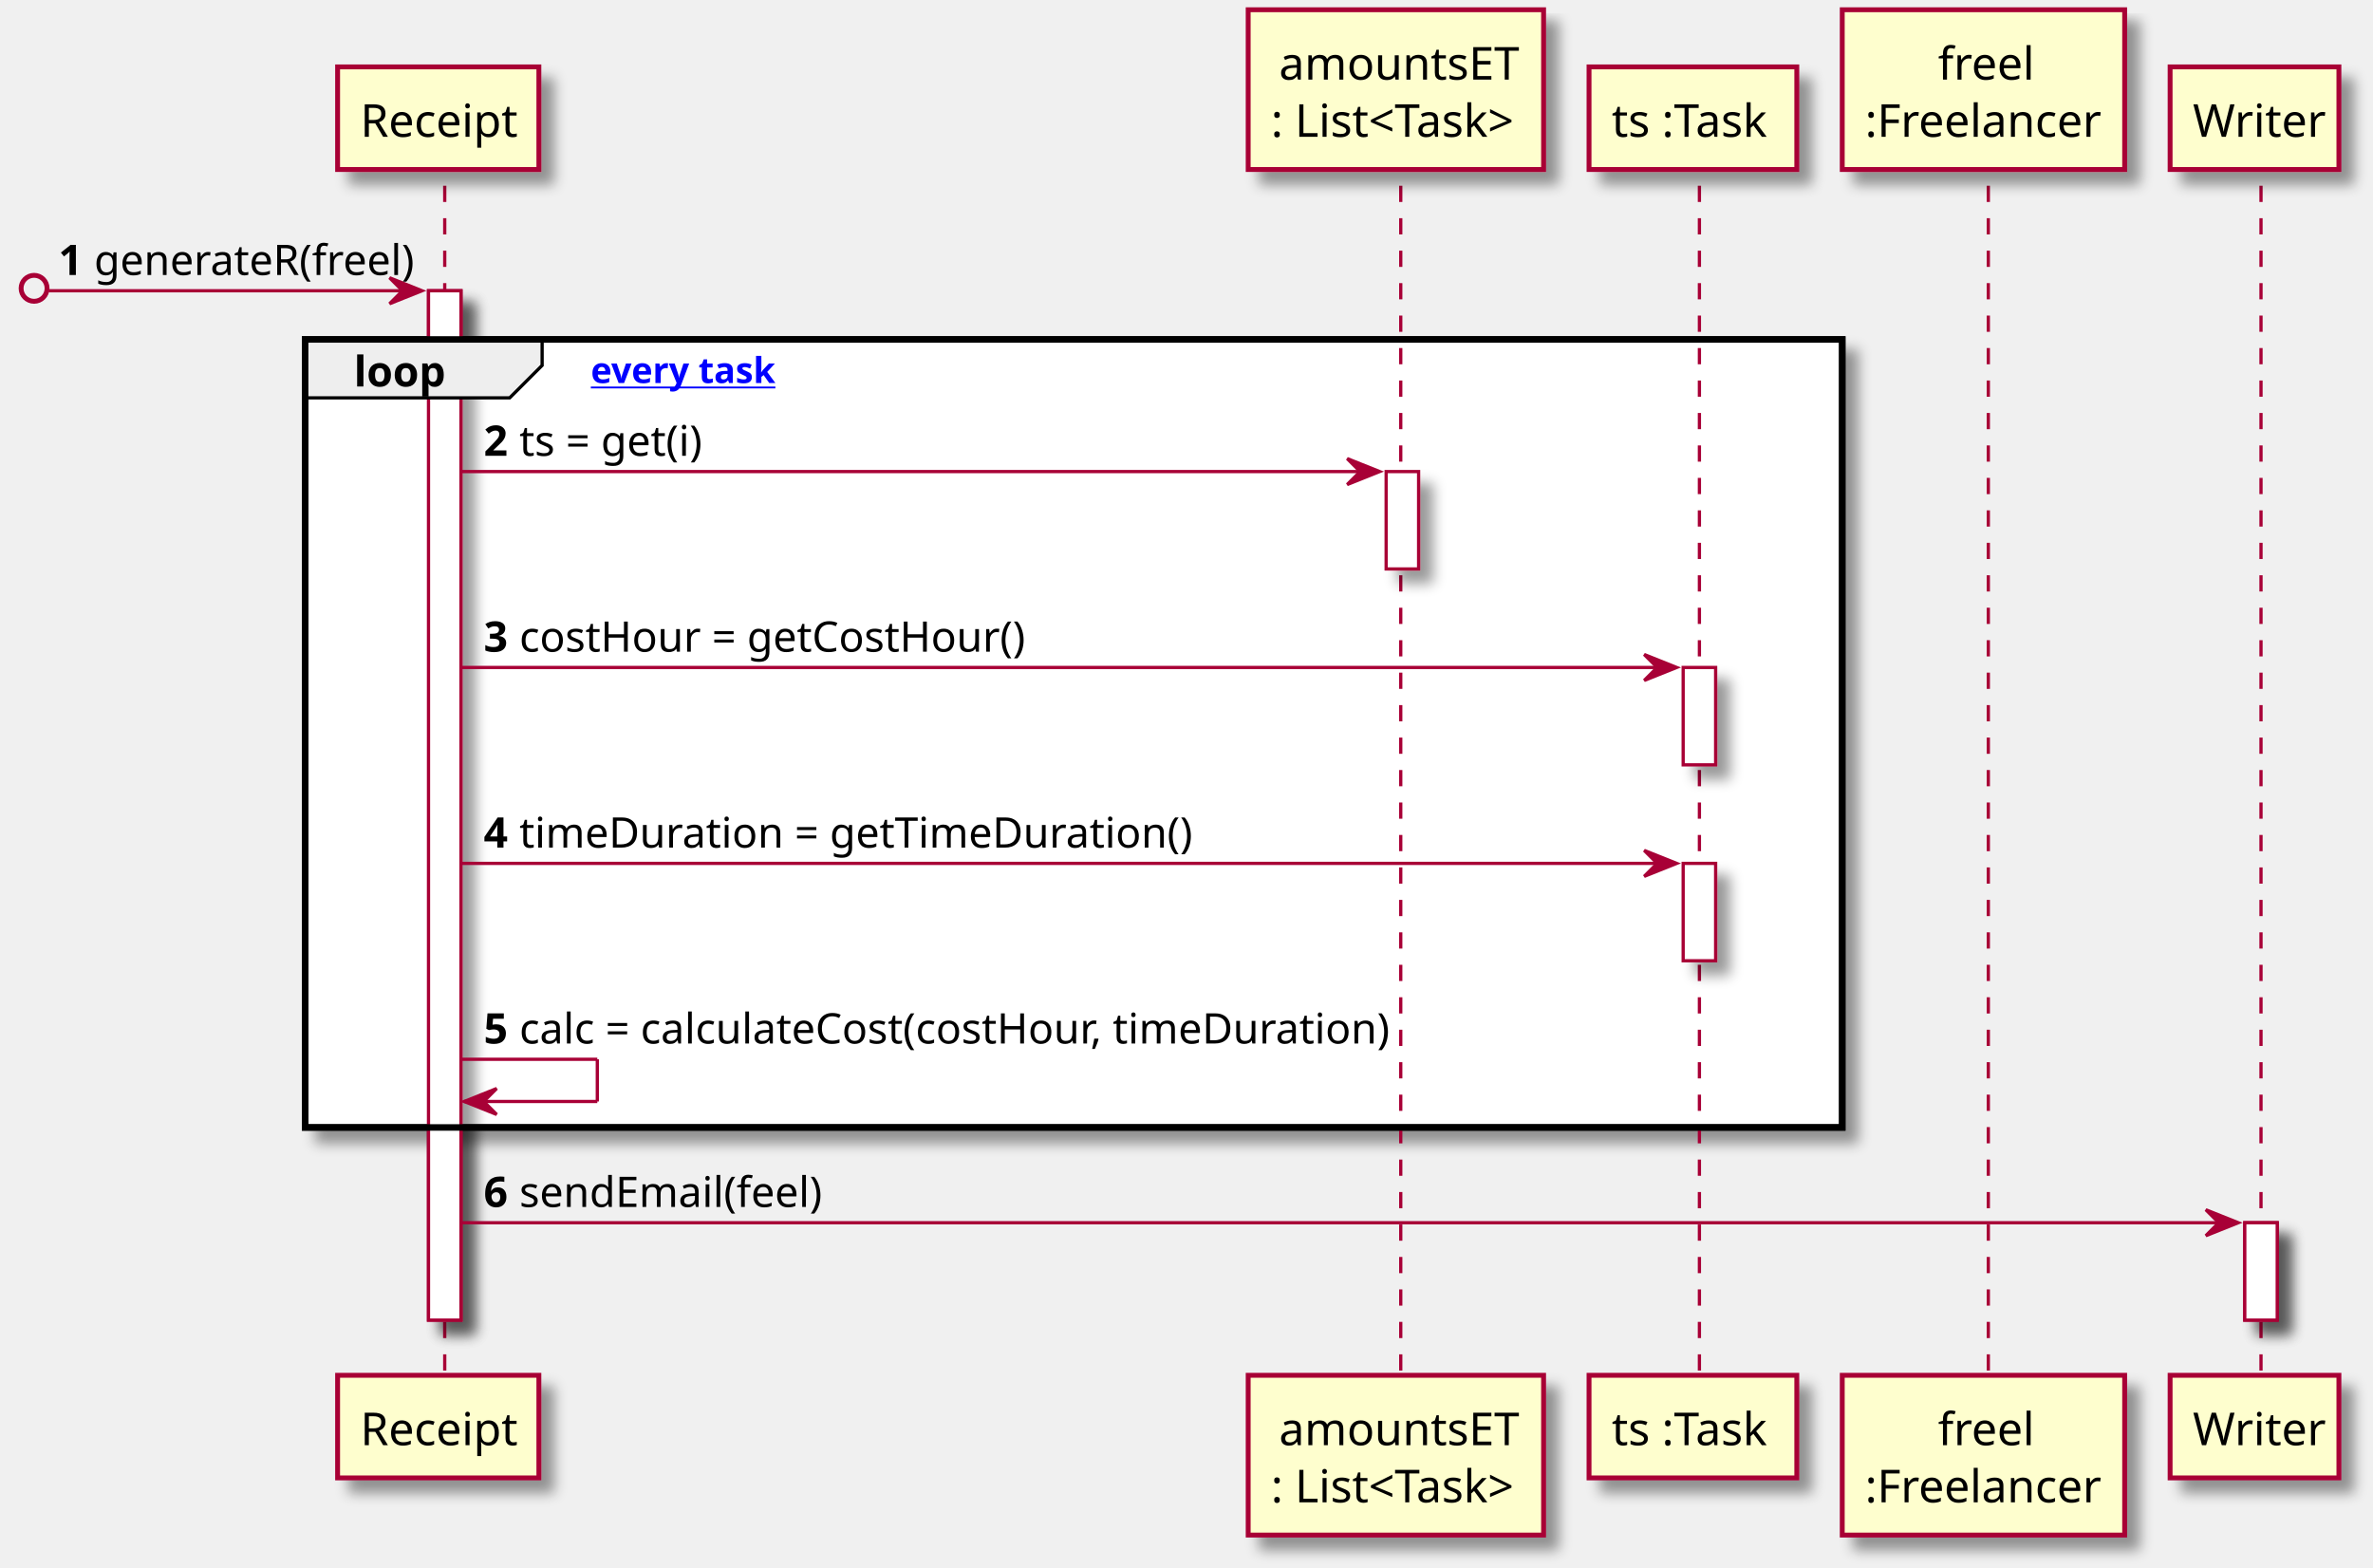
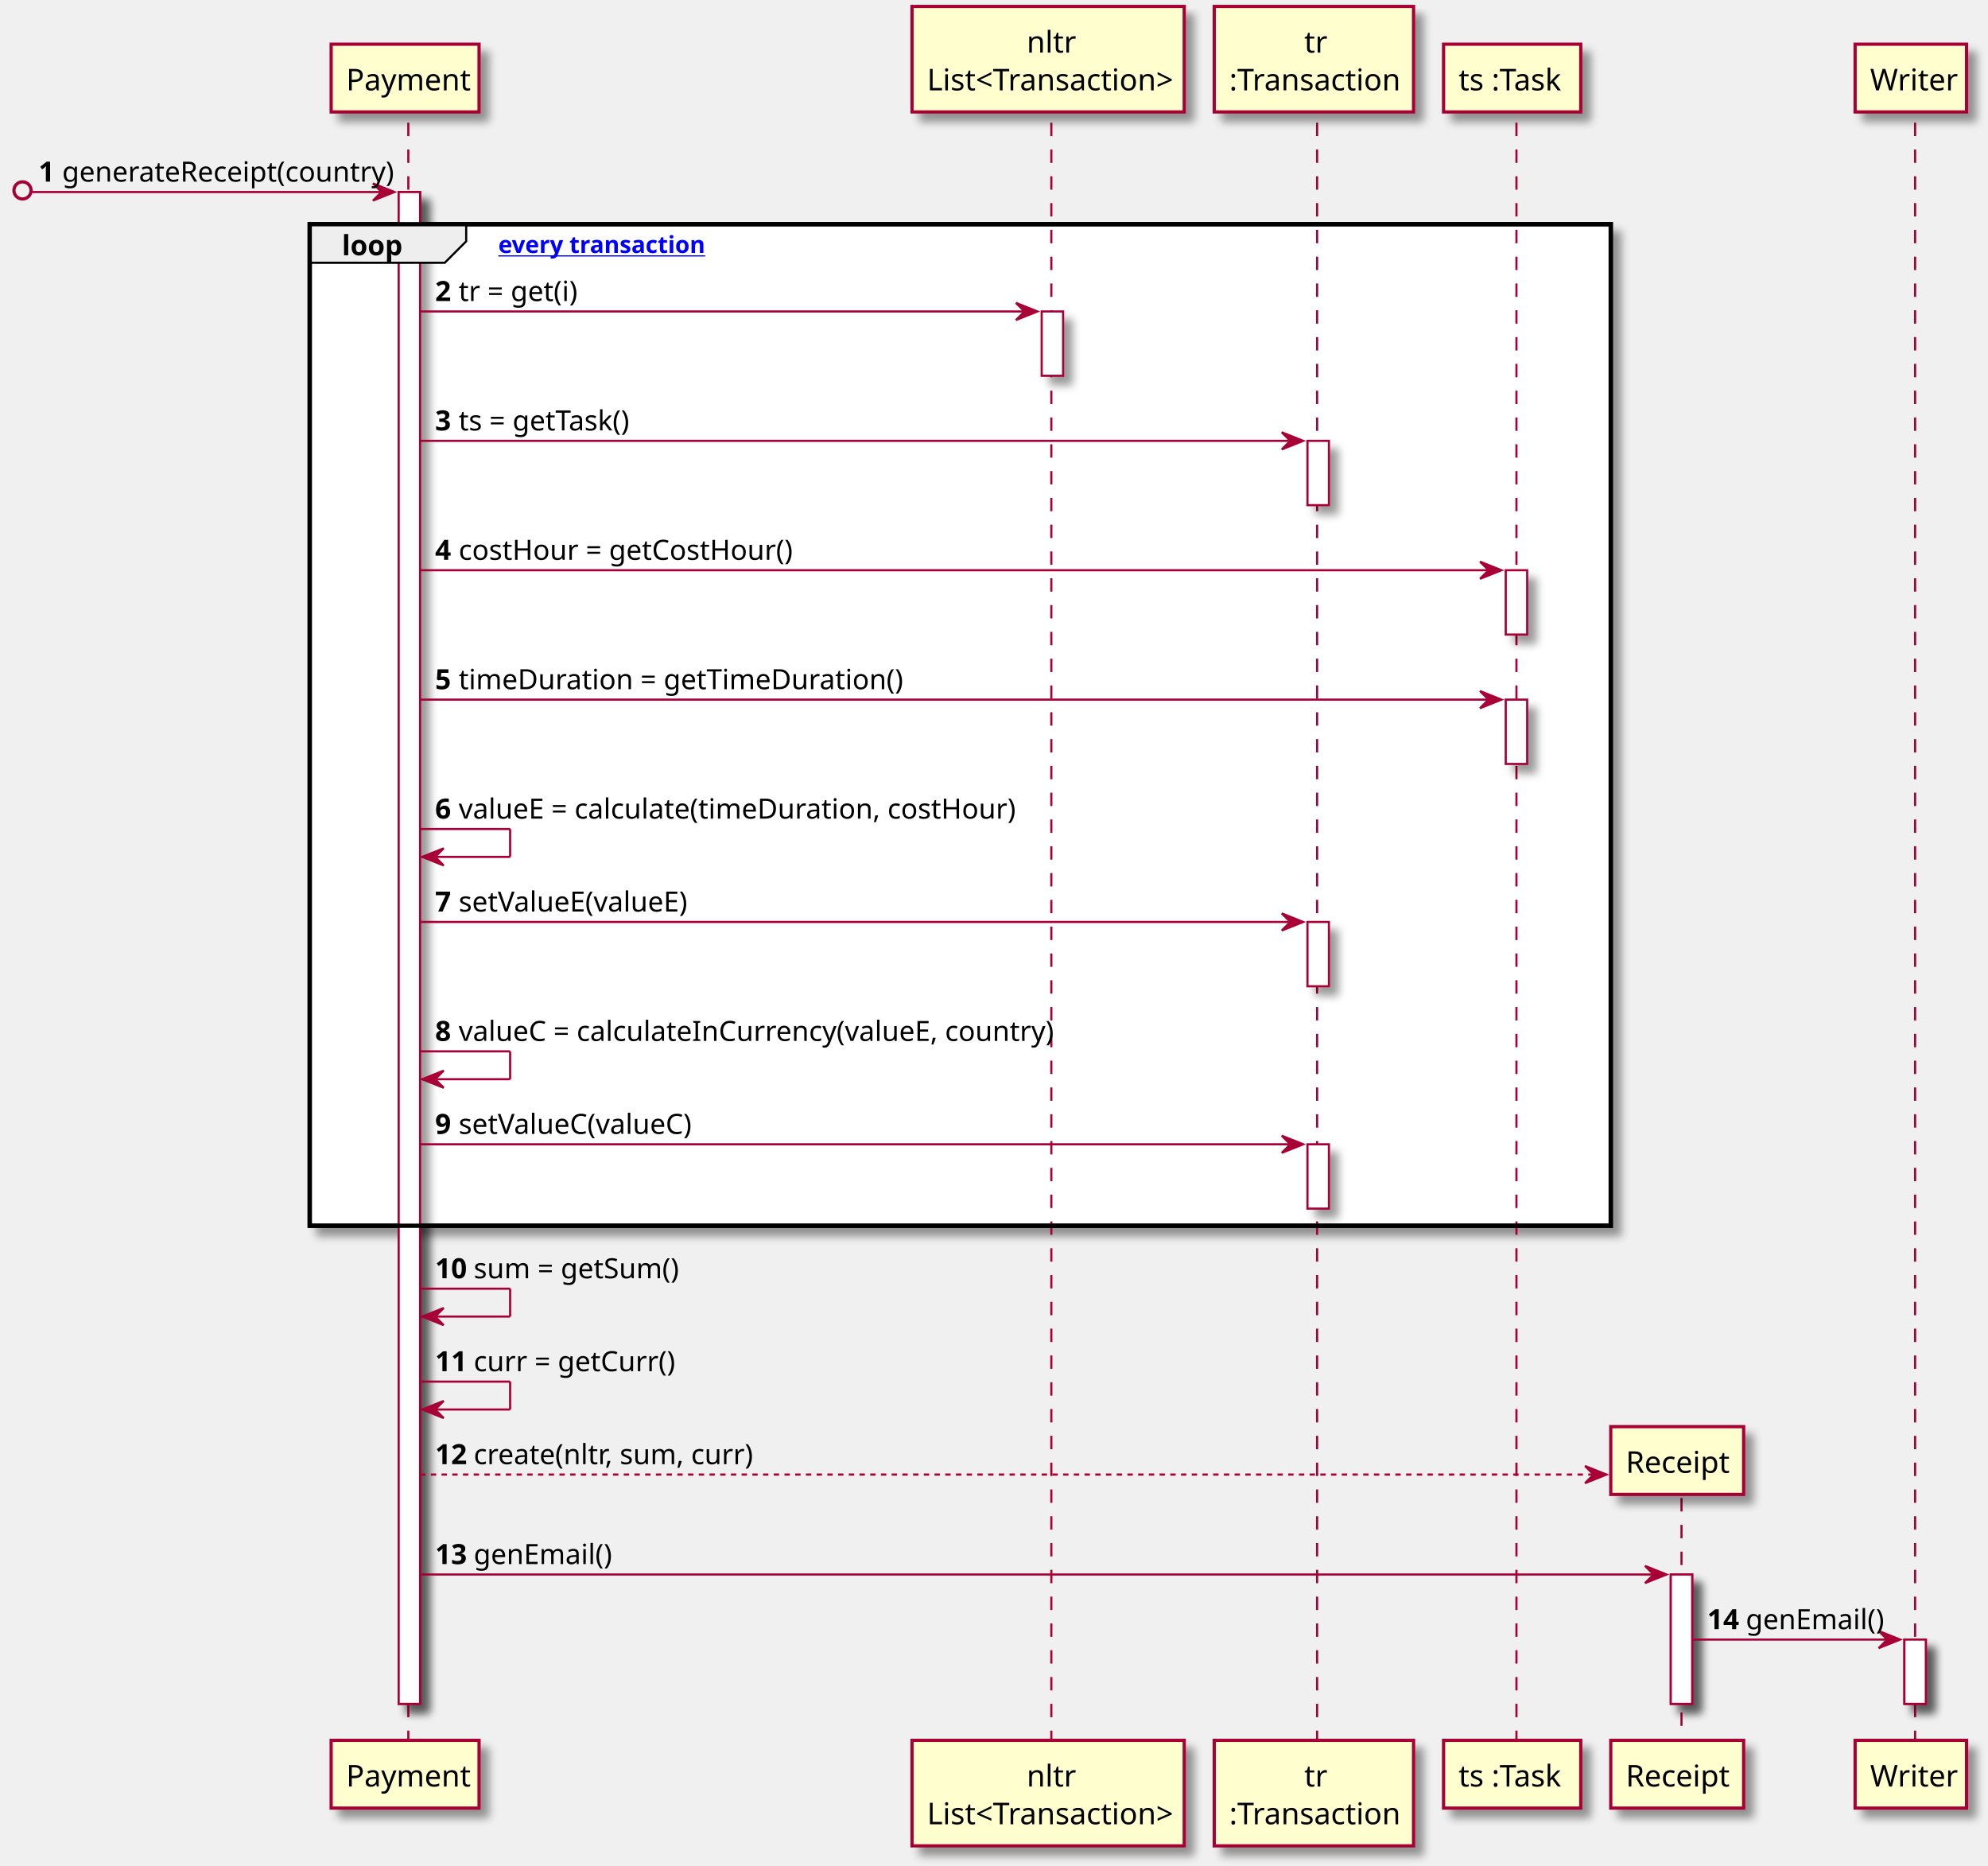
- <svg xmlns="http://www.w3.org/2000/svg" xmlns:xlink="http://www.w3.org/1999/xlink" contentScriptType="application/ecmascript" contentStyleType="text/css" height="483px" preserveAspectRatio="none" style="width:731px;height:483px;" version="1.1" viewBox="0 0 731 483" width="731px" zoomAndPan="magnify">
+ <svg xmlns="http://www.w3.org/2000/svg" xmlns:xlink="http://www.w3.org/1999/xlink" contentScriptType="application/ecmascript" contentStyleType="text/css" height="696.8px" preserveAspectRatio="none" style="width:742px;height:696px;" version="1.1" viewBox="0 0 742 696" width="742.4px" zoomAndPan="magnify">
  <defs>
-     <filter height="300%" id="f5ndkppv0jys4" width="300%" x="-1" y="-1">
-       <feGaussianBlur result="blurOut" stdDeviation="2.0" />
+     <filter height="300%" id="f1i94cca7bxmw" width="300%" x="-1" y="-1">
+       <feGaussianBlur result="blurOut" stdDeviation="1.6" />
      <feColorMatrix in="blurOut" result="blurOut2" type="matrix" values="0 0 0 0 0 0 0 0 0 0 0 0 0 0 0 0 0 0 .4 0" />
-       <feOffset dx="4.0" dy="4.0" in="blurOut2" result="blurOut3" />
+       <feOffset dx="3.2" dy="3.2" in="blurOut2" result="blurOut3" />
      <feBlend in="SourceGraphic" in2="blurOut3" mode="normal" />
    </filter>
  </defs>
  <g>
-     <rect fill="#FFFFFF" filter="url(#f5ndkppv0jys4)" height="317.109" style="stroke: #A80036; stroke-width: 1.0;" width="10" x="132" y="89.57" />
-     <rect fill="#FFFFFF" filter="url(#f5ndkppv0jys4)" height="30" style="stroke: #A80036; stroke-width: 1.0;" width="10" x="427" y="145.273" />
-     <rect fill="#FFFFFF" filter="url(#f5ndkppv0jys4)" height="30" style="stroke: #A80036; stroke-width: 1.0;" width="10" x="518.5" y="205.625" />
-     <rect fill="#FFFFFF" filter="url(#f5ndkppv0jys4)" height="30" style="stroke: #A80036; stroke-width: 1.0;" width="10" x="518.5" y="265.977" />
-     <rect fill="#FFFFFF" filter="url(#f5ndkppv0jys4)" height="30" style="stroke: #A80036; stroke-width: 1.0;" width="10" x="691.5" y="376.68" />
-     <rect fill="#FFFFFF" filter="url(#f5ndkppv0jys4)" height="242.758" style="stroke: #000000; stroke-width: 2.0;" width="473.5" x="94" y="104.57" />
-     <line style="stroke: #A80036; stroke-width: 1.0; stroke-dasharray: 5.0,5.0;" x1="137" x2="137" y1="57.219" y2="424.68" />
-     <line style="stroke: #A80036; stroke-width: 1.0; stroke-dasharray: 5.0,5.0;" x1="431.5" x2="431.5" y1="57.219" y2="424.68" />
-     <line style="stroke: #A80036; stroke-width: 1.0; stroke-dasharray: 5.0,5.0;" x1="523.5" x2="523.5" y1="57.219" y2="424.68" />
-     <line style="stroke: #A80036; stroke-width: 1.0; stroke-dasharray: 5.0,5.0;" x1="612.5" x2="612.5" y1="57.219" y2="424.68" />
-     <line style="stroke: #A80036; stroke-width: 1.0; stroke-dasharray: 5.0,5.0;" x1="696.5" x2="696.5" y1="57.219" y2="424.68" />
-     <rect fill="#FEFECE" filter="url(#f5ndkppv0jys4)" height="31.609" style="stroke: #A80036; stroke-width: 1.5;" width="62" x="104" y="20.609" />
-     <text fill="#000000" font-family="sans-serif" font-size="14" lengthAdjust="spacingAndGlyphs" textLength="48" x="111" y="42.143">Receipt</text>
-     <rect fill="#FEFECE" filter="url(#f5ndkppv0jys4)" height="31.609" style="stroke: #A80036; stroke-width: 1.5;" width="62" x="104" y="423.68" />
-     <text fill="#000000" font-family="sans-serif" font-size="14" lengthAdjust="spacingAndGlyphs" textLength="48" x="111" y="445.213">Receipt</text>
-     <rect fill="#FEFECE" filter="url(#f5ndkppv0jys4)" height="49.219" style="stroke: #A80036; stroke-width: 1.5;" width="91" x="384.5" y="3" />
-     <text fill="#000000" font-family="sans-serif" font-size="14" lengthAdjust="spacingAndGlyphs" textLength="72" x="394" y="24.533">amountsET</text>
-     <text fill="#000000" font-family="sans-serif" font-size="14" lengthAdjust="spacingAndGlyphs" textLength="77" x="391.5" y="42.143">: List&lt;Task&gt;</text>
-     <rect fill="#FEFECE" filter="url(#f5ndkppv0jys4)" height="49.219" style="stroke: #A80036; stroke-width: 1.5;" width="91" x="384.5" y="423.68" />
-     <text fill="#000000" font-family="sans-serif" font-size="14" lengthAdjust="spacingAndGlyphs" textLength="72" x="394" y="445.213">amountsET</text>
-     <text fill="#000000" font-family="sans-serif" font-size="14" lengthAdjust="spacingAndGlyphs" textLength="77" x="391.5" y="462.822">: List&lt;Task&gt;</text>
-     <rect fill="#FEFECE" filter="url(#f5ndkppv0jys4)" height="31.609" style="stroke: #A80036; stroke-width: 1.5;" width="64" x="489.5" y="20.609" />
-     <text fill="#000000" font-family="sans-serif" font-size="14" lengthAdjust="spacingAndGlyphs" textLength="50" x="496.5" y="42.143">ts :Task</text>
-     <rect fill="#FEFECE" filter="url(#f5ndkppv0jys4)" height="31.609" style="stroke: #A80036; stroke-width: 1.5;" width="64" x="489.5" y="423.68" />
-     <text fill="#000000" font-family="sans-serif" font-size="14" lengthAdjust="spacingAndGlyphs" textLength="50" x="496.5" y="445.213">ts :Task</text>
-     <rect fill="#FEFECE" filter="url(#f5ndkppv0jys4)" height="49.219" style="stroke: #A80036; stroke-width: 1.5;" width="87" x="567.5" y="3" />
-     <text fill="#000000" font-family="sans-serif" font-size="14" lengthAdjust="spacingAndGlyphs" textLength="28" x="597" y="24.533">freel</text>
-     <text fill="#000000" font-family="sans-serif" font-size="14" lengthAdjust="spacingAndGlyphs" textLength="73" x="574.5" y="42.143">:Freelancer</text>
-     <rect fill="#FEFECE" filter="url(#f5ndkppv0jys4)" height="49.219" style="stroke: #A80036; stroke-width: 1.5;" width="87" x="567.5" y="423.68" />
-     <text fill="#000000" font-family="sans-serif" font-size="14" lengthAdjust="spacingAndGlyphs" textLength="28" x="597" y="445.213">freel</text>
-     <text fill="#000000" font-family="sans-serif" font-size="14" lengthAdjust="spacingAndGlyphs" textLength="73" x="574.5" y="462.822">:Freelancer</text>
-     <rect fill="#FEFECE" filter="url(#f5ndkppv0jys4)" height="31.609" style="stroke: #A80036; stroke-width: 1.5;" width="52" x="668.5" y="20.609" />
-     <text fill="#000000" font-family="sans-serif" font-size="14" lengthAdjust="spacingAndGlyphs" textLength="38" x="675.5" y="42.143">Writer</text>
-     <rect fill="#FEFECE" filter="url(#f5ndkppv0jys4)" height="31.609" style="stroke: #A80036; stroke-width: 1.5;" width="52" x="668.5" y="423.68" />
-     <text fill="#000000" font-family="sans-serif" font-size="14" lengthAdjust="spacingAndGlyphs" textLength="38" x="675.5" y="445.213">Writer</text>
-     <rect fill="#FFFFFF" filter="url(#f5ndkppv0jys4)" height="317.109" style="stroke: #A80036; stroke-width: 1.0;" width="10" x="132" y="89.57" />
-     <rect fill="#FFFFFF" filter="url(#f5ndkppv0jys4)" height="30" style="stroke: #A80036; stroke-width: 1.0;" width="10" x="427" y="145.273" />
-     <rect fill="#FFFFFF" filter="url(#f5ndkppv0jys4)" height="30" style="stroke: #A80036; stroke-width: 1.0;" width="10" x="518.5" y="205.625" />
-     <rect fill="#FFFFFF" filter="url(#f5ndkppv0jys4)" height="30" style="stroke: #A80036; stroke-width: 1.0;" width="10" x="518.5" y="265.977" />
-     <rect fill="#FFFFFF" filter="url(#f5ndkppv0jys4)" height="30" style="stroke: #A80036; stroke-width: 1.0;" width="10" x="691.5" y="376.68" />
-     <ellipse cx="10.5" cy="88.82" fill="none" rx="4" ry="4" style="stroke: #A80036; stroke-width: 1.5;" />
-     <polygon fill="#A80036" points="120,85.57,130,89.57,120,93.57,124,89.57" style="stroke: #A80036; stroke-width: 1.0;" />
-     <line style="stroke: #A80036; stroke-width: 1.0;" x1="15" x2="126" y1="89.57" y2="89.57" />
-     <text fill="#000000" font-family="sans-serif" font-size="13" font-weight="bold" lengthAdjust="spacingAndGlyphs" textLength="7" x="18" y="84.714">1</text>
-     <text fill="#000000" font-family="sans-serif" font-size="13" lengthAdjust="spacingAndGlyphs" textLength="91" x="29" y="84.714">generateR(freel)</text>
-     <path d="M94,104.57 L167,104.57 L167,112.57 L157,122.57 L94,122.57 L94,104.57 " fill="#EEEEEE" style="stroke: #000000; stroke-width: 1.0;" />
-     <rect fill="none" height="242.758" style="stroke: #000000; stroke-width: 2.0;" width="473.5" x="94" y="104.57" />
-     <text fill="#000000" font-family="sans-serif" font-size="13" font-weight="bold" lengthAdjust="spacingAndGlyphs" textLength="28" x="109" y="119.065">loop</text>
+     <rect fill="#FFFFFF" filter="url(#f1i94cca7bxmw)" height="564.144" style="stroke: #A80036; stroke-width: 0.8;" width="8" x="148.8" y="71.656" />
+     <rect fill="#FFFFFF" filter="url(#f1i94cca7bxmw)" height="24" style="stroke: #A80036; stroke-width: 0.8;" width="8" x="388.8" y="116.219" />
+     <rect fill="#FFFFFF" filter="url(#f1i94cca7bxmw)" height="24" style="stroke: #A80036; stroke-width: 0.8;" width="8" x="488" y="164.5" />
+     <rect fill="#FFFFFF" filter="url(#f1i94cca7bxmw)" height="24" style="stroke: #A80036; stroke-width: 0.8;" width="8" x="488" y="344.025" />
+     <rect fill="#FFFFFF" filter="url(#f1i94cca7bxmw)" height="24" style="stroke: #A80036; stroke-width: 0.8;" width="8" x="488" y="426.988" />
+     <rect fill="#FFFFFF" filter="url(#f1i94cca7bxmw)" height="24" style="stroke: #A80036; stroke-width: 0.8;" width="8" x="562" y="212.781" />
+     <rect fill="#FFFFFF" filter="url(#f1i94cca7bxmw)" height="24" style="stroke: #A80036; stroke-width: 0.8;" width="8" x="562" y="261.062" />
+     <rect fill="#FFFFFF" filter="url(#f1i94cca7bxmw)" height="48.281" style="stroke: #A80036; stroke-width: 0.8;" width="8" x="623.6" y="587.519" />
+     <rect fill="#FFFFFF" filter="url(#f1i94cca7bxmw)" height="24" style="stroke: #A80036; stroke-width: 0.8;" width="8" x="710.8" y="611.8" />
+     <rect fill="#FFFFFF" filter="url(#f1i94cca7bxmw)" height="373.731" style="stroke: #000000; stroke-width: 1.6;" width="485.6" x="115.6" y="83.656" />
+     <line style="stroke: #A80036; stroke-width: 0.8; stroke-dasharray: 5.0,5.0;" x1="152.4" x2="152.4" y1="45.775" y2="650.2" />
+     <line style="stroke: #A80036; stroke-width: 0.8; stroke-dasharray: 5.0,5.0;" x1="392.4" x2="392.4" y1="45.775" y2="650.2" />
+     <line style="stroke: #A80036; stroke-width: 0.8; stroke-dasharray: 5.0,5.0;" x1="491.6" x2="491.6" y1="45.775" y2="650.2" />
+     <line style="stroke: #A80036; stroke-width: 0.8; stroke-dasharray: 5.0,5.0;" x1="566" x2="566" y1="45.775" y2="650.2" />
+     <line style="stroke: #A80036; stroke-width: 0.8; stroke-dasharray: 5.0,5.0;" x1="627.6" x2="627.6" y1="558.994" y2="650.2" />
+     <line style="stroke: #A80036; stroke-width: 0.8; stroke-dasharray: 5.0,5.0;" x1="714.8" x2="714.8" y1="45.775" y2="650.2" />
+     <rect fill="#FEFECE" filter="url(#f1i94cca7bxmw)" height="25.288" style="stroke: #A80036; stroke-width: 1.2;" width="55.2" x="123.6" y="16.488" />
+     <text fill="#000000" font-family="sans-serif" font-size="11.2" lengthAdjust="spacingAndGlyphs" textLength="44" x="129.2" y="33.714">Payment</text>
+     <rect fill="#FEFECE" filter="url(#f1i94cca7bxmw)" height="25.288" style="stroke: #A80036; stroke-width: 1.2;" width="55.2" x="123.6" y="649.4" />
+     <text fill="#000000" font-family="sans-serif" font-size="11.2" lengthAdjust="spacingAndGlyphs" textLength="44" x="129.2" y="666.627">Payment</text>
+     <rect fill="#FEFECE" filter="url(#f1i94cca7bxmw)" height="39.375" style="stroke: #A80036; stroke-width: 1.2;" width="101.6" x="340.4" y="2.4" />
+     <text fill="#000000" font-family="sans-serif" font-size="11.2" lengthAdjust="spacingAndGlyphs" textLength="16" x="383.2" y="19.627">nltr</text>
+     <text fill="#000000" font-family="sans-serif" font-size="11.2" lengthAdjust="spacingAndGlyphs" textLength="90.4" x="346" y="33.714">List&lt;Transaction&gt;</text>
+     <rect fill="#FEFECE" filter="url(#f1i94cca7bxmw)" height="39.375" style="stroke: #A80036; stroke-width: 1.2;" width="101.6" x="340.4" y="649.4" />
+     <text fill="#000000" font-family="sans-serif" font-size="11.2" lengthAdjust="spacingAndGlyphs" textLength="16" x="383.2" y="666.627">nltr</text>
+     <text fill="#000000" font-family="sans-serif" font-size="11.2" lengthAdjust="spacingAndGlyphs" textLength="90.4" x="346" y="680.714">List&lt;Transaction&gt;</text>
+     <rect fill="#FEFECE" filter="url(#f1i94cca7bxmw)" height="39.375" style="stroke: #A80036; stroke-width: 1.2;" width="74.4" x="453.2" y="2.4" />
+     <text fill="#000000" font-family="sans-serif" font-size="11.2" lengthAdjust="spacingAndGlyphs" textLength="7.2" x="486.8" y="19.627">tr</text>
+     <text fill="#000000" font-family="sans-serif" font-size="11.2" lengthAdjust="spacingAndGlyphs" textLength="63.2" x="458.8" y="33.714">:Transaction</text>
+     <rect fill="#FEFECE" filter="url(#f1i94cca7bxmw)" height="39.375" style="stroke: #A80036; stroke-width: 1.2;" width="74.4" x="453.2" y="649.4" />
+     <text fill="#000000" font-family="sans-serif" font-size="11.2" lengthAdjust="spacingAndGlyphs" textLength="7.2" x="486.8" y="666.627">tr</text>
+     <text fill="#000000" font-family="sans-serif" font-size="11.2" lengthAdjust="spacingAndGlyphs" textLength="63.2" x="458.8" y="680.714">:Transaction</text>
+     <rect fill="#FEFECE" filter="url(#f1i94cca7bxmw)" height="25.288" style="stroke: #A80036; stroke-width: 1.2;" width="51.2" x="538.8" y="16.488" />
+     <text fill="#000000" font-family="sans-serif" font-size="11.2" lengthAdjust="spacingAndGlyphs" textLength="40" x="544.4" y="33.714">ts :Task</text>
+     <rect fill="#FEFECE" filter="url(#f1i94cca7bxmw)" height="25.288" style="stroke: #A80036; stroke-width: 1.2;" width="51.2" x="538.8" y="649.4" />
+     <text fill="#000000" font-family="sans-serif" font-size="11.2" lengthAdjust="spacingAndGlyphs" textLength="40" x="544.4" y="666.627">ts :Task</text>
+     <rect fill="#FEFECE" filter="url(#f1i94cca7bxmw)" height="25.288" style="stroke: #A80036; stroke-width: 1.2;" width="49.6" x="601.2" y="649.4" />
+     <text fill="#000000" font-family="sans-serif" font-size="11.2" lengthAdjust="spacingAndGlyphs" textLength="38.4" x="606.8" y="666.627">Receipt</text>
+     <rect fill="#FEFECE" filter="url(#f1i94cca7bxmw)" height="25.288" style="stroke: #A80036; stroke-width: 1.2;" width="41.6" x="692.4" y="16.488" />
+     <text fill="#000000" font-family="sans-serif" font-size="11.2" lengthAdjust="spacingAndGlyphs" textLength="30.4" x="698" y="33.714">Writer</text>
+     <rect fill="#FEFECE" filter="url(#f1i94cca7bxmw)" height="25.288" style="stroke: #A80036; stroke-width: 1.2;" width="41.6" x="692.4" y="649.4" />
+     <text fill="#000000" font-family="sans-serif" font-size="11.2" lengthAdjust="spacingAndGlyphs" textLength="30.4" x="698" y="666.627">Writer</text>
+     <rect fill="#FFFFFF" filter="url(#f1i94cca7bxmw)" height="564.144" style="stroke: #A80036; stroke-width: 0.8;" width="8" x="148.8" y="71.656" />
+     <rect fill="#FFFFFF" filter="url(#f1i94cca7bxmw)" height="24" style="stroke: #A80036; stroke-width: 0.8;" width="8" x="388.8" y="116.219" />
+     <rect fill="#FFFFFF" filter="url(#f1i94cca7bxmw)" height="24" style="stroke: #A80036; stroke-width: 0.8;" width="8" x="488" y="164.5" />
+     <rect fill="#FFFFFF" filter="url(#f1i94cca7bxmw)" height="24" style="stroke: #A80036; stroke-width: 0.8;" width="8" x="488" y="344.025" />
+     <rect fill="#FFFFFF" filter="url(#f1i94cca7bxmw)" height="24" style="stroke: #A80036; stroke-width: 0.8;" width="8" x="488" y="426.988" />
+     <rect fill="#FFFFFF" filter="url(#f1i94cca7bxmw)" height="24" style="stroke: #A80036; stroke-width: 0.8;" width="8" x="562" y="212.781" />
+     <rect fill="#FFFFFF" filter="url(#f1i94cca7bxmw)" height="24" style="stroke: #A80036; stroke-width: 0.8;" width="8" x="562" y="261.062" />
+     <rect fill="#FFFFFF" filter="url(#f1i94cca7bxmw)" height="48.281" style="stroke: #A80036; stroke-width: 0.8;" width="8" x="623.6" y="587.519" />
+     <rect fill="#FFFFFF" filter="url(#f1i94cca7bxmw)" height="24" style="stroke: #A80036; stroke-width: 0.8;" width="8" x="710.8" y="611.8" />
+     <ellipse cx="8.4" cy="71.056" fill="none" rx="3.2" ry="3.2" style="stroke: #A80036; stroke-width: 1.2;" />
+     <polygon fill="#A80036" points="139.2,68.456,147.2,71.656,139.2,74.856,142.4,71.656" style="stroke: #A80036; stroke-width: 0.8;" />
+     <line style="stroke: #A80036; stroke-width: 0.8;" x1="12" x2="144" y1="71.656" y2="71.656" />
+     <text fill="#000000" font-family="sans-serif" font-size="10.4" font-weight="bold" lengthAdjust="spacingAndGlyphs" textLength="5.6" x="14.4" y="67.771">1</text>
+     <text fill="#000000" font-family="sans-serif" font-size="10.4" lengthAdjust="spacingAndGlyphs" textLength="116" x="23.2" y="67.771">generateReceipt(country)</text>
+     <path d="M115.6,83.656 L174,83.656 L174,90.056 L166,98.056 L115.6,98.056 L115.6,83.656 " fill="#EEEEEE" style="stroke: #000000; stroke-width: 0.8;" />
+     <rect fill="none" height="373.731" style="stroke: #000000; stroke-width: 1.6;" width="485.6" x="115.6" y="83.656" />
+     <text fill="#000000" font-family="sans-serif" font-size="10.4" font-weight="bold" lengthAdjust="spacingAndGlyphs" textLength="22.4" x="127.6" y="95.252">loop</text>
    <a href="for" target="_top" title="for" xlink:actuate="onRequest" xlink:href="for" xlink:show="new" xlink:title="for" xlink:type="simple">
-       <text fill="#0000FF" font-family="sans-serif" font-size="11" font-weight="bold" lengthAdjust="spacingAndGlyphs" text-decoration="underline" textLength="58" x="182" y="117.989">every task</text>
+       <text fill="#0000FF" font-family="sans-serif" font-size="8.8" font-weight="bold" lengthAdjust="spacingAndGlyphs" text-decoration="underline" textLength="76.8" x="186" y="94.391">every transaction</text>
    </a>
-     <polygon fill="#A80036" points="415,141.273,425,145.273,415,149.273,419,145.273" style="stroke: #A80036; stroke-width: 1.0;" />
-     <line style="stroke: #A80036; stroke-width: 1.0;" x1="142" x2="421" y1="145.273" y2="145.273" />
-     <text fill="#000000" font-family="sans-serif" font-size="13" font-weight="bold" lengthAdjust="spacingAndGlyphs" textLength="7" x="149" y="140.417">2</text>
-     <text fill="#000000" font-family="sans-serif" font-size="13" lengthAdjust="spacingAndGlyphs" textLength="56" x="160" y="140.417">ts = get(i)</text>
-     <polygon fill="#A80036" points="506.5,201.625,516.5,205.625,506.5,209.625,510.5,205.625" style="stroke: #A80036; stroke-width: 1.0;" />
-     <line style="stroke: #A80036; stroke-width: 1.0;" x1="142" x2="512.5" y1="205.625" y2="205.625" />
-     <text fill="#000000" font-family="sans-serif" font-size="13" font-weight="bold" lengthAdjust="spacingAndGlyphs" textLength="7" x="149" y="200.769">3</text>
-     <text fill="#000000" font-family="sans-serif" font-size="13" lengthAdjust="spacingAndGlyphs" textLength="148" x="160" y="200.769">costHour = getCostHour()</text>
-     <polygon fill="#A80036" points="506.5,261.977,516.5,265.977,506.5,269.977,510.5,265.977" style="stroke: #A80036; stroke-width: 1.0;" />
-     <line style="stroke: #A80036; stroke-width: 1.0;" x1="142" x2="512.5" y1="265.977" y2="265.977" />
-     <text fill="#000000" font-family="sans-serif" font-size="13" font-weight="bold" lengthAdjust="spacingAndGlyphs" textLength="7" x="149" y="261.12">4</text>
-     <text fill="#000000" font-family="sans-serif" font-size="13" lengthAdjust="spacingAndGlyphs" textLength="191" x="160" y="261.12">timeDuration = getTimeDuration()</text>
-     <line style="stroke: #A80036; stroke-width: 1.0;" x1="142" x2="184" y1="326.328" y2="326.328" />
-     <line style="stroke: #A80036; stroke-width: 1.0;" x1="184" x2="184" y1="326.328" y2="339.328" />
-     <line style="stroke: #A80036; stroke-width: 1.0;" x1="143" x2="184" y1="339.328" y2="339.328" />
-     <polygon fill="#A80036" points="153,335.328,143,339.328,153,343.328,149,339.328" style="stroke: #A80036; stroke-width: 1.0;" />
-     <text fill="#000000" font-family="sans-serif" font-size="13" font-weight="bold" lengthAdjust="spacingAndGlyphs" textLength="7" x="149" y="321.472">5</text>
-     <text fill="#000000" font-family="sans-serif" font-size="13" lengthAdjust="spacingAndGlyphs" textLength="260" x="160" y="321.472">calc = calculateCost(costHour, timeDuration)</text>
-     <polygon fill="#A80036" points="679.5,372.68,689.5,376.68,679.5,380.68,683.5,376.68" style="stroke: #A80036; stroke-width: 1.0;" />
-     <line style="stroke: #A80036; stroke-width: 1.0;" x1="142" x2="685.5" y1="376.68" y2="376.68" />
-     <text fill="#000000" font-family="sans-serif" font-size="13" font-weight="bold" lengthAdjust="spacingAndGlyphs" textLength="7" x="149" y="371.823">6</text>
-     <text fill="#000000" font-family="sans-serif" font-size="13" lengthAdjust="spacingAndGlyphs" textLength="89" x="160" y="371.823">sendEmail(feel)</text>
+     <polygon fill="#A80036" points="379.2,113.019,387.2,116.219,379.2,119.419,382.4,116.219" style="stroke: #A80036; stroke-width: 0.8;" />
+     <line style="stroke: #A80036; stroke-width: 0.8;" x1="156.8" x2="384" y1="116.219" y2="116.219" />
+     <text fill="#000000" font-family="sans-serif" font-size="10.4" font-weight="bold" lengthAdjust="spacingAndGlyphs" textLength="5.6" x="162.4" y="112.334">2</text>
+     <text fill="#000000" font-family="sans-serif" font-size="10.4" lengthAdjust="spacingAndGlyphs" textLength="42.4" x="171.2" y="112.334">tr = get(i)</text>
+     <polygon fill="#A80036" points="478.4,161.3,486.4,164.5,478.4,167.7,481.6,164.5" style="stroke: #A80036; stroke-width: 0.8;" />
+     <line style="stroke: #A80036; stroke-width: 0.8;" x1="156.8" x2="483.2" y1="164.5" y2="164.5" />
+     <text fill="#000000" font-family="sans-serif" font-size="10.4" font-weight="bold" lengthAdjust="spacingAndGlyphs" textLength="5.6" x="162.4" y="160.615">3</text>
+     <text fill="#000000" font-family="sans-serif" font-size="10.4" lengthAdjust="spacingAndGlyphs" textLength="64.8" x="171.2" y="160.615">ts = getTask()</text>
+     <polygon fill="#A80036" points="552.4,209.581,560.4,212.781,552.4,215.981,555.6,212.781" style="stroke: #A80036; stroke-width: 0.8;" />
+     <line style="stroke: #A80036; stroke-width: 0.8;" x1="156.8" x2="557.2" y1="212.781" y2="212.781" />
+     <text fill="#000000" font-family="sans-serif" font-size="10.4" font-weight="bold" lengthAdjust="spacingAndGlyphs" textLength="5.6" x="162.4" y="208.896">4</text>
+     <text fill="#000000" font-family="sans-serif" font-size="10.4" lengthAdjust="spacingAndGlyphs" textLength="118.4" x="171.2" y="208.896">costHour = getCostHour()</text>
+     <polygon fill="#A80036" points="552.4,257.863,560.4,261.062,552.4,264.262,555.6,261.062" style="stroke: #A80036; stroke-width: 0.8;" />
+     <line style="stroke: #A80036; stroke-width: 0.8;" x1="156.8" x2="557.2" y1="261.062" y2="261.062" />
+     <text fill="#000000" font-family="sans-serif" font-size="10.4" font-weight="bold" lengthAdjust="spacingAndGlyphs" textLength="5.6" x="162.4" y="257.177">5</text>
+     <text fill="#000000" font-family="sans-serif" font-size="10.4" lengthAdjust="spacingAndGlyphs" textLength="152.8" x="171.2" y="257.177">timeDuration = getTimeDuration()</text>
+     <line style="stroke: #A80036; stroke-width: 0.8;" x1="156.8" x2="190.4" y1="309.344" y2="309.344" />
+     <line style="stroke: #A80036; stroke-width: 0.8;" x1="190.4" x2="190.4" y1="309.344" y2="319.744" />
+     <line style="stroke: #A80036; stroke-width: 0.8;" x1="157.6" x2="190.4" y1="319.744" y2="319.744" />
+     <polygon fill="#A80036" points="165.6,316.544,157.6,319.744,165.6,322.944,162.4,319.744" style="stroke: #A80036; stroke-width: 0.8;" />
+     <text fill="#000000" font-family="sans-serif" font-size="10.4" font-weight="bold" lengthAdjust="spacingAndGlyphs" textLength="5.6" x="162.4" y="305.459">6</text>
+     <text fill="#000000" font-family="sans-serif" font-size="10.4" lengthAdjust="spacingAndGlyphs" textLength="197.6" x="171.2" y="305.459">valueE = calculate(timeDuration, costHour)</text>
+     <polygon fill="#A80036" points="478.4,340.825,486.4,344.025,478.4,347.225,481.6,344.025" style="stroke: #A80036; stroke-width: 0.8;" />
+     <line style="stroke: #A80036; stroke-width: 0.8;" x1="156.8" x2="483.2" y1="344.025" y2="344.025" />
+     <text fill="#000000" font-family="sans-serif" font-size="10.4" font-weight="bold" lengthAdjust="spacingAndGlyphs" textLength="5.6" x="162.4" y="340.14">7</text>
+     <text fill="#000000" font-family="sans-serif" font-size="10.4" lengthAdjust="spacingAndGlyphs" textLength="84.8" x="171.2" y="340.14">setValueE(valueE)</text>
+     <line style="stroke: #A80036; stroke-width: 0.8;" x1="156.8" x2="190.4" y1="392.306" y2="392.306" />
+     <line style="stroke: #A80036; stroke-width: 0.8;" x1="190.4" x2="190.4" y1="392.306" y2="402.706" />
+     <line style="stroke: #A80036; stroke-width: 0.8;" x1="157.6" x2="190.4" y1="402.706" y2="402.706" />
+     <polygon fill="#A80036" points="165.6,399.506,157.6,402.706,165.6,405.906,162.4,402.706" style="stroke: #A80036; stroke-width: 0.8;" />
+     <text fill="#000000" font-family="sans-serif" font-size="10.4" font-weight="bold" lengthAdjust="spacingAndGlyphs" textLength="5.6" x="162.4" y="388.421">8</text>
+     <text fill="#000000" font-family="sans-serif" font-size="10.4" lengthAdjust="spacingAndGlyphs" textLength="212" x="171.2" y="388.421">valueC = calculateInCurrency(valueE, country)</text>
+     <polygon fill="#A80036" points="478.4,423.788,486.4,426.988,478.4,430.188,481.6,426.988" style="stroke: #A80036; stroke-width: 0.8;" />
+     <line style="stroke: #A80036; stroke-width: 0.8;" x1="156.8" x2="483.2" y1="426.988" y2="426.988" />
+     <text fill="#000000" font-family="sans-serif" font-size="10.4" font-weight="bold" lengthAdjust="spacingAndGlyphs" textLength="5.6" x="162.4" y="423.102">9</text>
+     <text fill="#000000" font-family="sans-serif" font-size="10.4" lengthAdjust="spacingAndGlyphs" textLength="84.8" x="171.2" y="423.102">setValueC(valueC)</text>
+     <line style="stroke: #A80036; stroke-width: 0.8;" x1="156.8" x2="190.4" y1="480.869" y2="480.869" />
+     <line style="stroke: #A80036; stroke-width: 0.8;" x1="190.4" x2="190.4" y1="480.869" y2="491.269" />
+     <line style="stroke: #A80036; stroke-width: 0.8;" x1="157.6" x2="190.4" y1="491.269" y2="491.269" />
+     <polygon fill="#A80036" points="165.6,488.069,157.6,491.269,165.6,494.469,162.4,491.269" style="stroke: #A80036; stroke-width: 0.8;" />
+     <text fill="#000000" font-family="sans-serif" font-size="10.4" font-weight="bold" lengthAdjust="spacingAndGlyphs" textLength="11.2" x="162.4" y="476.984">10</text>
+     <text fill="#000000" font-family="sans-serif" font-size="10.4" lengthAdjust="spacingAndGlyphs" textLength="75.2" x="176.8" y="476.984">sum = getSum()</text>
+     <line style="stroke: #A80036; stroke-width: 0.8;" x1="156.8" x2="190.4" y1="515.55" y2="515.55" />
+     <line style="stroke: #A80036; stroke-width: 0.8;" x1="190.4" x2="190.4" y1="515.55" y2="525.95" />
+     <line style="stroke: #A80036; stroke-width: 0.8;" x1="157.6" x2="190.4" y1="525.95" y2="525.95" />
+     <polygon fill="#A80036" points="165.6,522.75,157.6,525.95,165.6,529.15,162.4,525.95" style="stroke: #A80036; stroke-width: 0.8;" />
+     <text fill="#000000" font-family="sans-serif" font-size="10.4" font-weight="bold" lengthAdjust="spacingAndGlyphs" textLength="11.2" x="162.4" y="511.665">11</text>
+     <text fill="#000000" font-family="sans-serif" font-size="10.4" lengthAdjust="spacingAndGlyphs" textLength="70.4" x="176.8" y="511.665">curr = getCurr()</text>
+     <polygon fill="#A80036" points="591.6,547.031,599.6,550.231,591.6,553.431,594.8,550.231" style="stroke: #A80036; stroke-width: 0.8;" />
+     <line style="stroke: #A80036; stroke-width: 0.8; stroke-dasharray: 2.0,2.0;" x1="156.8" x2="596.4" y1="550.231" y2="550.231" />
+     <text fill="#000000" font-family="sans-serif" font-size="10.4" font-weight="bold" lengthAdjust="spacingAndGlyphs" textLength="11.2" x="162.4" y="546.346">12</text>
+     <text fill="#000000" font-family="sans-serif" font-size="10.4" lengthAdjust="spacingAndGlyphs" textLength="100" x="176.8" y="546.346">create(nltr, sum, curr)</text>
+     <rect fill="#FEFECE" filter="url(#f1i94cca7bxmw)" height="25.288" style="stroke: #A80036; stroke-width: 1.2;" width="49.6" x="601.2" y="532.35" />
+     <text fill="#000000" font-family="sans-serif" font-size="11.2" lengthAdjust="spacingAndGlyphs" textLength="38.4" x="606.8" y="549.577">Receipt</text>
+     <polygon fill="#A80036" points="614,584.319,622,587.519,614,590.719,617.2,587.519" style="stroke: #A80036; stroke-width: 0.8;" />
+     <line style="stroke: #A80036; stroke-width: 0.8;" x1="156.8" x2="618.8" y1="587.519" y2="587.519" />
+     <text fill="#000000" font-family="sans-serif" font-size="10.4" font-weight="bold" lengthAdjust="spacingAndGlyphs" textLength="11.2" x="162.4" y="583.634">13</text>
+     <text fill="#000000" font-family="sans-serif" font-size="10.4" lengthAdjust="spacingAndGlyphs" textLength="49.6" x="176.8" y="583.634">genEmail()</text>
+     <polygon fill="#A80036" points="701.2,608.6,709.2,611.8,701.2,615,704.4,611.8" style="stroke: #A80036; stroke-width: 0.8;" />
+     <line style="stroke: #A80036; stroke-width: 0.8;" x1="631.6" x2="706" y1="611.8" y2="611.8" />
+     <text fill="#000000" font-family="sans-serif" font-size="10.4" font-weight="bold" lengthAdjust="spacingAndGlyphs" textLength="11.2" x="637.2" y="607.915">14</text>
+     <text fill="#000000" font-family="sans-serif" font-size="10.4" lengthAdjust="spacingAndGlyphs" textLength="49.6" x="651.6" y="607.915">genEmail()</text>
  </g>
</svg>
